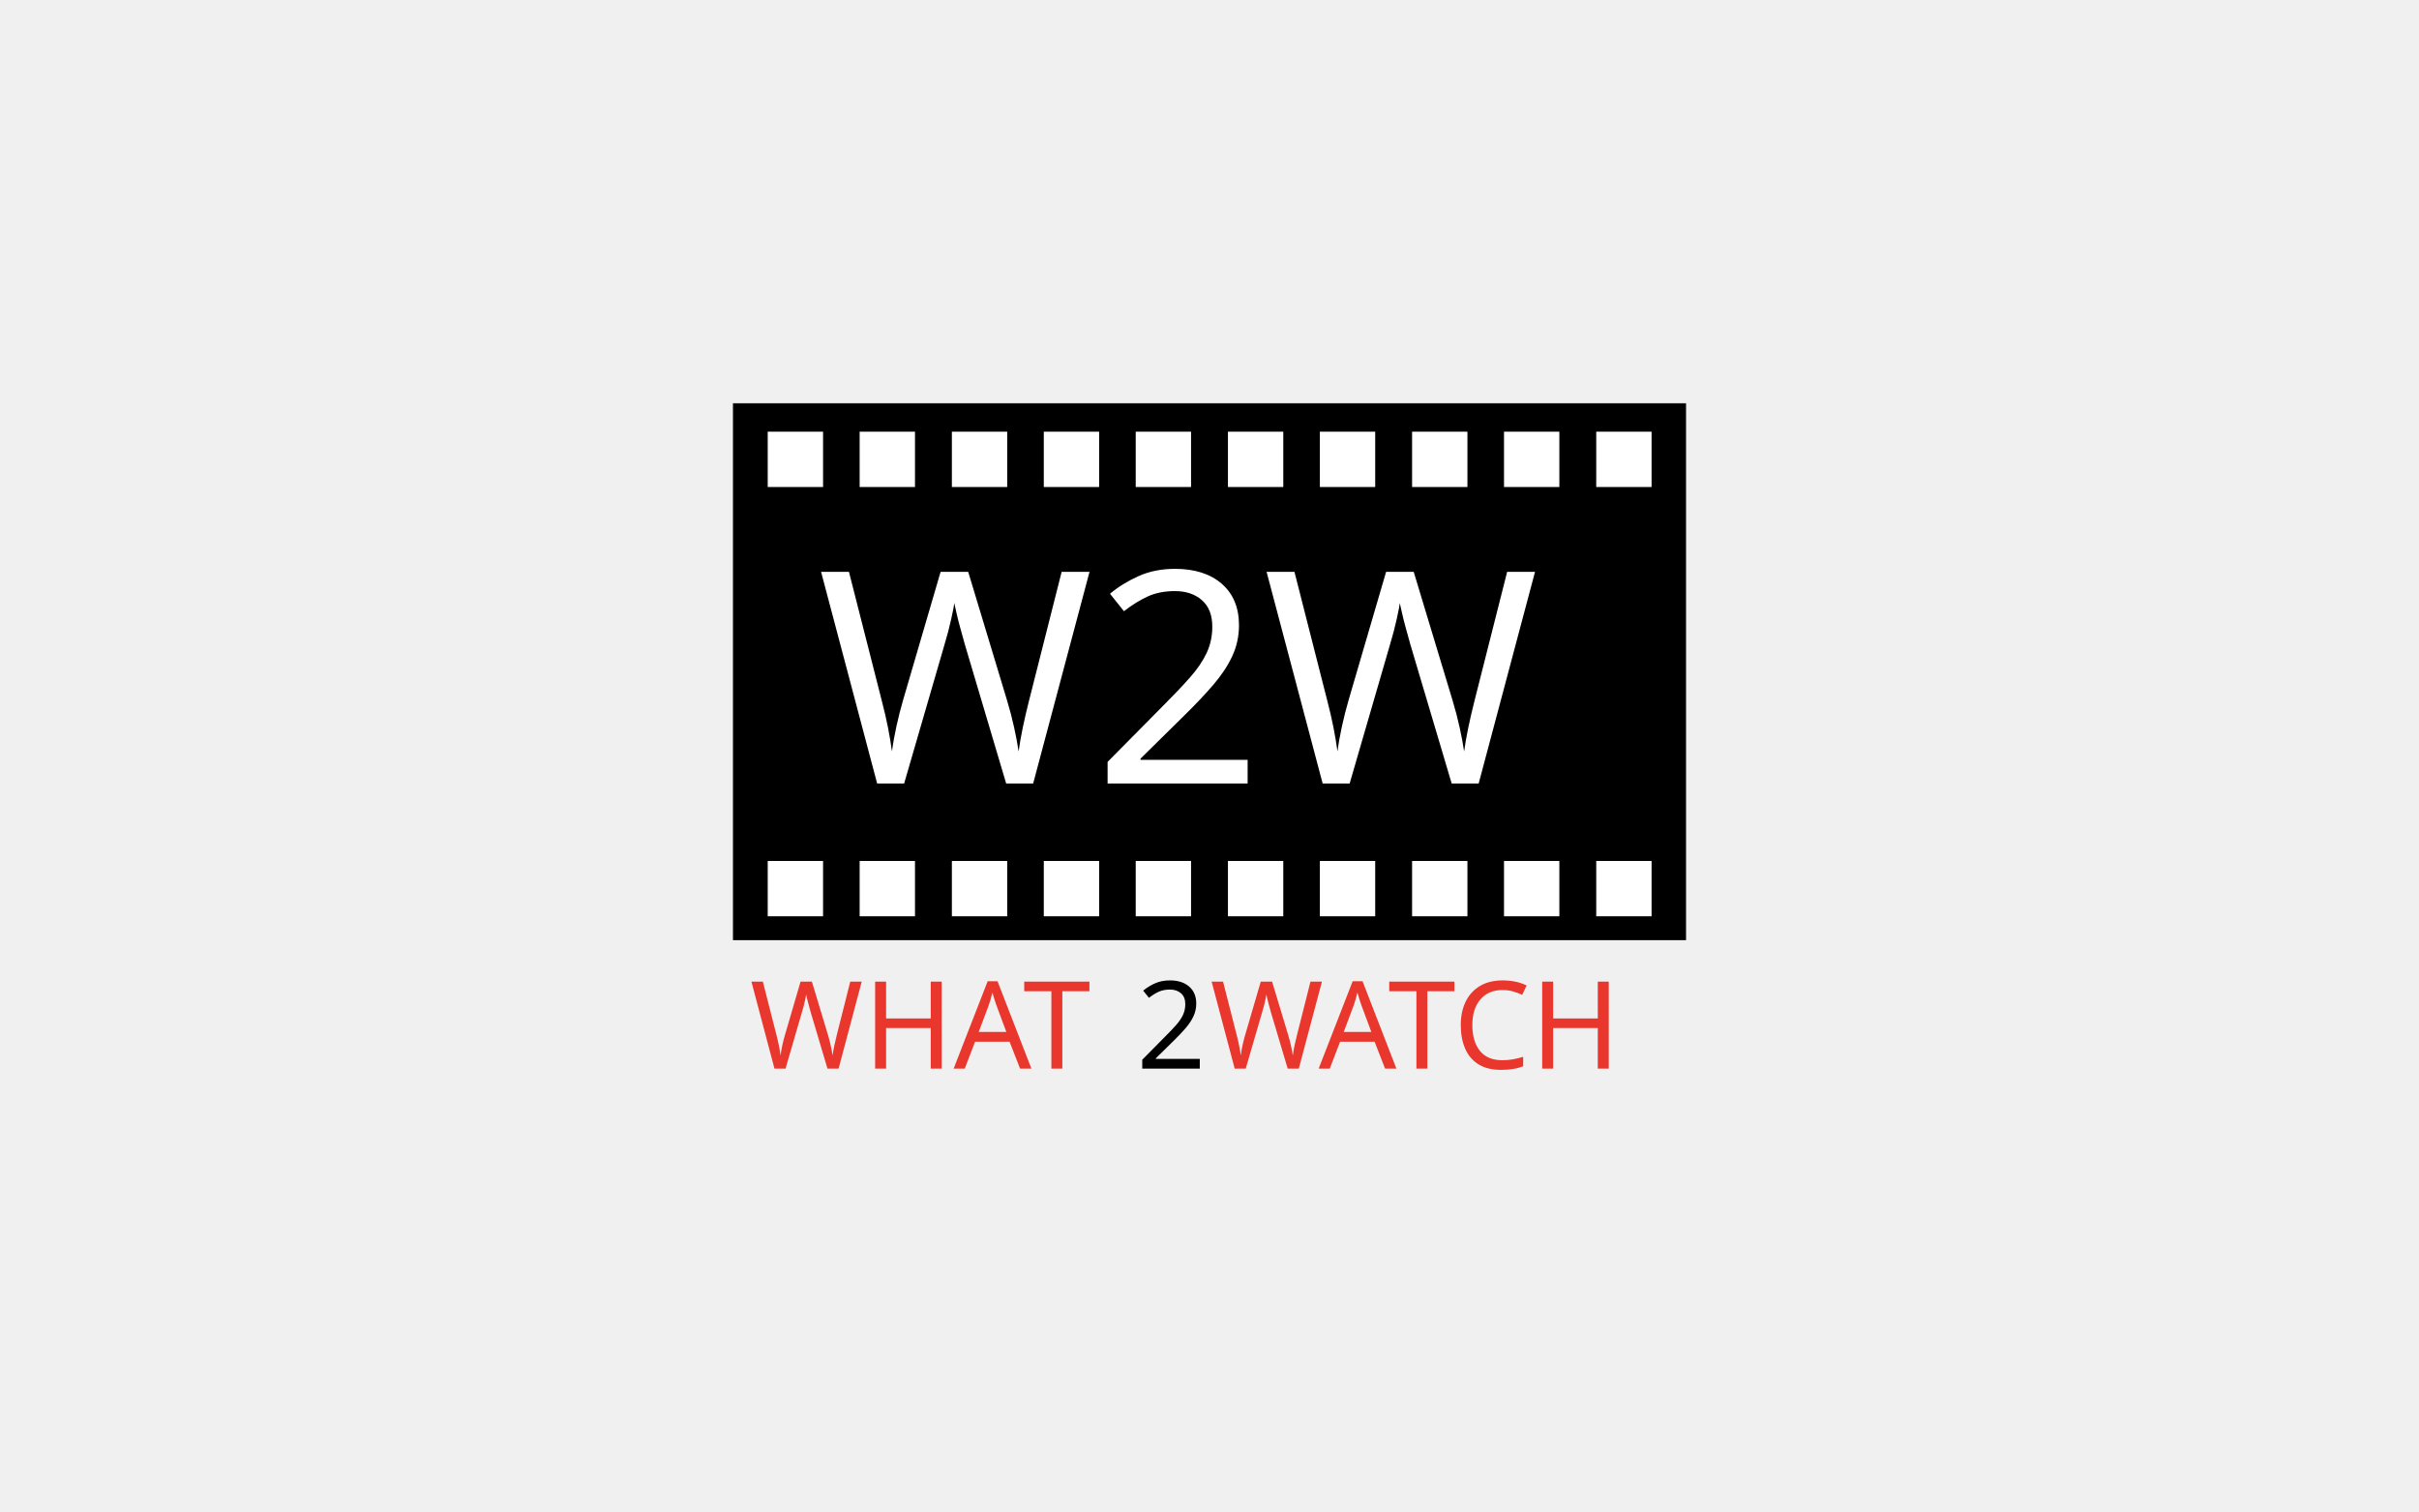
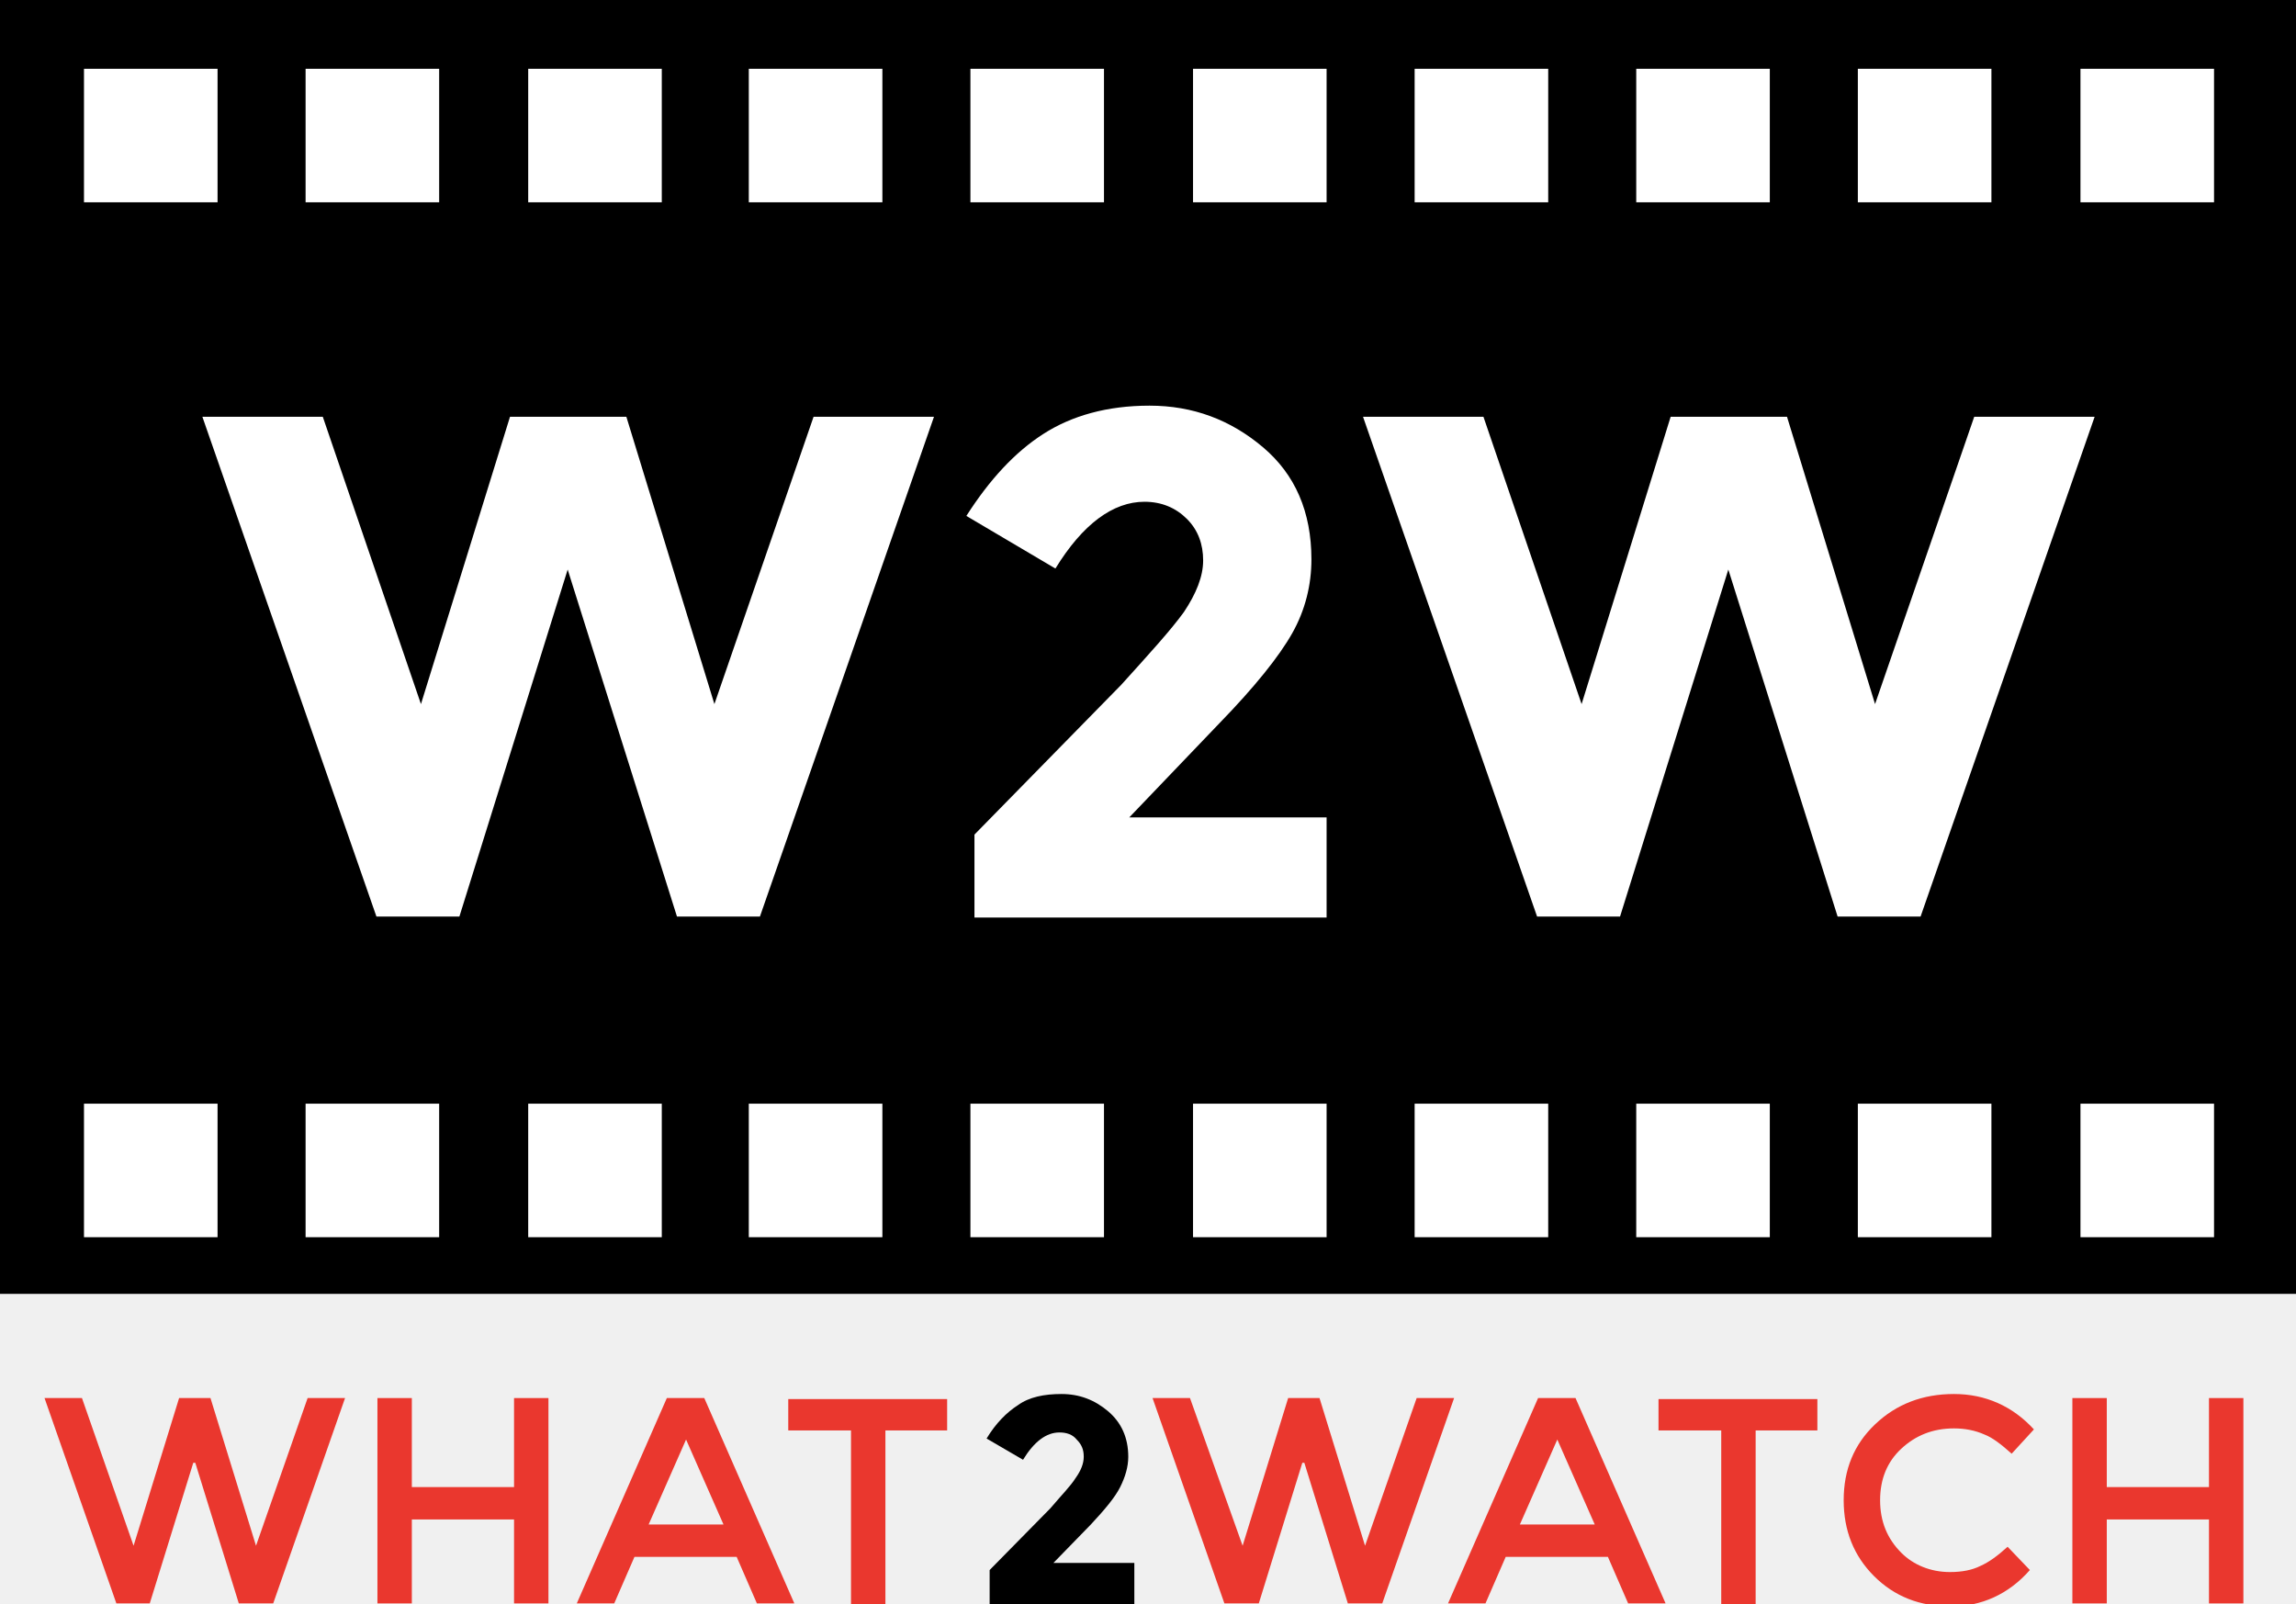
- <svg xmlns="http://www.w3.org/2000/svg" version="1.1" id="Layer_1" x="0px" y="0px" width="200px" height="125px" viewBox="0 0 500 500" style="enable-background:new 0 0 500 500;" xml:space="preserve">
-   <style type="text/css">
- 	.st0{fill:#EA372E;}
- 	.st1{fill:#FFFFFF;}
- 	.st2{font-family:'Montserrat-Bold';}
- 	.st3{font-size:98.094px;}
- 	.st4{font-family:'Montserrat-Regular';}
- 	.st5{font-size:40.313px;}
- 	.st6{fill:none;stroke:#000000;stroke-width:0.841;stroke-miterlimit:10;}
- </style>
-   <rect x="92.4" y="133.4" width="315.2" height="177.6" />
-   <text transform="matrix(1 0 0 1 120.369 259.1849)" class="st1 st2 st3">W2W</text>
-   <text transform="matrix(1 0 0 1 98.0195 353.4951)">
-     <tspan x="0" y="0" class="st0 st4 st5">WHAT</tspan>
-     <tspan x="127.8" y="0" class="st2 st5">2</tspan>
-     <tspan x="152.2" y="0" class="st0 st4 st5">WATCH</tspan>
-   </text>
-   <g>
-     <rect x="103.9" y="142.8" class="st1" width="18.3" height="18.3" />
-     <rect x="134.3" y="142.8" class="st1" width="18.3" height="18.3" />
-     <rect x="164.8" y="142.8" class="st1" width="18.3" height="18.3" />
-     <rect x="195.2" y="142.8" class="st1" width="18.3" height="18.3" />
-     <rect x="225.6" y="142.8" class="st1" width="18.3" height="18.3" />
-     <rect x="256.1" y="142.8" class="st1" width="18.3" height="18.3" />
-     <rect x="286.5" y="142.8" class="st1" width="18.3" height="18.3" />
-     <rect x="317" y="142.8" class="st1" width="18.3" height="18.3" />
-     <rect x="347.4" y="142.8" class="st1" width="18.3" height="18.3" />
-     <rect x="377.9" y="142.8" class="st1" width="18.3" height="18.3" />
+ <svg xmlns="http://www.w3.org/2000/svg" version="1.1" id="Layer_1" x="0px" y="0px" width="80px" height="40px;" viewBox="66.5 96 226.9 158.5" enable-background="new 66.5 96 226.9 158.5" xml:space="preserve">
+   <rect x="66.5" y="96" width="226.9" height="127.9" />
+   <g enable-background="new    ">
+     <path fill="#FFFFFF" d="M108.1,165.6l8.8-28.4h11.5l8.7,28.4l9.8-28.4h11.9l-17.2,49.4h-8.2l-10.8-34.3l-10.7,34.3h-8.2l-17.2-49.4   h11.9L108.1,165.6z" />
+     <path fill="#FFFFFF" d="M183.5,156.5c1.2-1.8,1.9-3.5,1.9-5.1c0-1.6-0.5-3-1.6-4.1c-1.1-1.1-2.5-1.7-4.2-1.7   c-3.1,0-6.1,2.2-8.8,6.6l-8.8-5.2c2.3-3.6,4.8-6.3,7.6-8.1c2.8-1.8,6.3-2.8,10.5-2.8c4.3,0,8,1.4,11.2,4.1   c3.2,2.7,4.8,6.4,4.8,11.1c0,2.5-0.6,5-1.9,7.3c-1.3,2.3-3.7,5.3-7.2,8.9l-8.9,9.3h19.5v9.9h-34.8v-8.2l14.5-14.8   C180.1,160.6,182.2,158.3,183.5,156.5z" />
+     <path fill="#FFFFFF" d="M222.8,165.6l8.8-28.4h11.5l8.7,28.4l9.8-28.4h11.9l-17.2,49.4h-8.2l-10.8-34.3l-10.7,34.3h-8.2l-17.2-49.4   h11.9L222.8,165.6z" />
+   </g>
+   <g enable-background="new    ">
+     <path fill="#EA372E" d="M79.7,248.8l4.5-14.6h3.1l4.5,14.6l5.1-14.6h3.7l-7.1,20.3h-3.4l-4.3-13.9h-0.2l-4.3,13.9H78l-7.1-20.3h3.7   L79.7,248.8z" />
+     <path fill="#EA372E" d="M103.8,254.5v-20.3h3.4v8.8h10.1v-8.8h3.4v20.3h-3.4v-8.3h-10.1v8.3H103.8z" />
+     <path fill="#EA372E" d="M129.2,249.9l-2,4.6h-3.7l8.9-20.3h3.7l8.9,20.3h-3.7l-2-4.6H129.2z M138,246.7l-3.7-8.4l-3.7,8.4H138z" />
+     <path fill="#EA372E" d="M154,237.4v17.2h-3.4v-17.2h-6.2v-3.1h15.7v3.1H154z" />
+   </g>
+   <g enable-background="new    ">
+     <path d="M172.8,242.1c0.5-0.7,0.8-1.4,0.8-2.1c0-0.7-0.2-1.2-0.7-1.7c-0.4-0.5-1-0.7-1.7-0.7c-1.3,0-2.5,0.9-3.6,2.7l-3.6-2.1   c0.9-1.5,2-2.6,3.1-3.3c1.1-0.8,2.6-1.1,4.3-1.1c1.8,0,3.3,0.6,4.6,1.7c1.3,1.1,2,2.6,2,4.5c0,1-0.3,2-0.8,3   c-0.5,1-1.5,2.2-2.9,3.7l-3.7,3.8h8v4.1h-14.3v-3.4l6-6.1C171.4,243.8,172.3,242.9,172.8,242.1z" />
+   </g>
+   <g enable-background="new    ">
+     <path fill="#EA372E" d="M189.3,248.8l4.5-14.6h3.1l4.5,14.6l5.1-14.6h3.7l-7.1,20.3h-3.4l-4.3-13.9h-0.2l-4.3,13.9h-3.4l-7.1-20.3   h3.7L189.3,248.8z" />
+     <path fill="#EA372E" d="M215.3,249.9l-2,4.6h-3.7l8.9-20.3h3.7l8.9,20.3h-3.7l-2-4.6H215.3z M224.1,246.7l-3.7-8.4l-3.7,8.4H224.1z   " />
+     <path fill="#EA372E" d="M240,237.4v17.2h-3.4v-17.2h-6.2v-3.1h15.7v3.1H240z" />
+     <path fill="#EA372E" d="M259.2,251.4c1.2,0,2.2-0.2,3-0.6c0.9-0.4,1.7-1,2.7-1.9l2.2,2.3c-2.1,2.4-4.8,3.6-7.8,3.6   c-3.1,0-5.6-1-7.6-3c-2-2-3-4.5-3-7.5s1-5.5,3.1-7.5s4.7-3,7.8-3s5.8,1.2,7.9,3.5l-2.2,2.4c-1-0.9-1.9-1.6-2.7-1.9   c-0.9-0.4-1.9-0.6-3-0.6c-2.1,0-3.8,0.7-5.2,2c-1.4,1.3-2.1,3-2.1,5.1s0.7,3.8,2.1,5.2C255.6,250.7,257.3,251.4,259.2,251.4z" />
+     <path fill="#EA372E" d="M271.3,254.5v-20.3h3.4v8.8h10.1v-8.8h3.4v20.3h-3.4v-8.3h-10.1v8.3H271.3z" />
  </g>
  <g>
-     <rect x="103.9" y="284.8" class="st1" width="18.3" height="18.3" />
-     <rect x="134.3" y="284.8" class="st1" width="18.3" height="18.3" />
-     <rect x="164.8" y="284.8" class="st1" width="18.3" height="18.3" />
-     <rect x="195.2" y="284.8" class="st1" width="18.3" height="18.3" />
-     <rect x="225.6" y="284.8" class="st1" width="18.3" height="18.3" />
-     <rect x="256.1" y="284.8" class="st1" width="18.3" height="18.3" />
-     <rect x="286.5" y="284.8" class="st1" width="18.3" height="18.3" />
-     <rect x="317" y="284.8" class="st1" width="18.3" height="18.3" />
-     <rect x="347.4" y="284.8" class="st1" width="18.3" height="18.3" />
-     <rect x="377.9" y="284.8" class="st1" width="18.3" height="18.3" />
+     <rect x="74.8" y="102.8" fill="#FFFFFF" width="13.2" height="13.2" />
+     <rect x="96.7" y="102.8" fill="#FFFFFF" width="13.2" height="13.2" />
+     <rect x="118.7" y="102.8" fill="#FFFFFF" width="13.2" height="13.2" />
+     <rect x="140.5" y="102.8" fill="#FFFFFF" width="13.2" height="13.2" />
+     <rect x="162.4" y="102.8" fill="#FFFFFF" width="13.2" height="13.2" />
+     <rect x="184.4" y="102.8" fill="#FFFFFF" width="13.2" height="13.2" />
+     <rect x="206.3" y="102.8" fill="#FFFFFF" width="13.2" height="13.2" />
+     <rect x="228.2" y="102.8" fill="#FFFFFF" width="13.2" height="13.2" />
+     <rect x="250.1" y="102.8" fill="#FFFFFF" width="13.2" height="13.2" />
+     <rect x="272.1" y="102.8" fill="#FFFFFF" width="13.2" height="13.2" />
+   </g>
+   <g>
+     <rect x="74.8" y="205.1" fill="#FFFFFF" width="13.2" height="13.2" />
+     <rect x="96.7" y="205.1" fill="#FFFFFF" width="13.2" height="13.2" />
+     <rect x="118.7" y="205.1" fill="#FFFFFF" width="13.2" height="13.2" />
+     <rect x="140.5" y="205.1" fill="#FFFFFF" width="13.2" height="13.2" />
+     <rect x="162.4" y="205.1" fill="#FFFFFF" width="13.2" height="13.2" />
+     <rect x="184.4" y="205.1" fill="#FFFFFF" width="13.2" height="13.2" />
+     <rect x="206.3" y="205.1" fill="#FFFFFF" width="13.2" height="13.2" />
+     <rect x="228.2" y="205.1" fill="#FFFFFF" width="13.2" height="13.2" />
+     <rect x="250.1" y="205.1" fill="#FFFFFF" width="13.2" height="13.2" />
+     <rect x="272.1" y="205.1" fill="#FFFFFF" width="13.2" height="13.2" />
  </g>
</svg>
